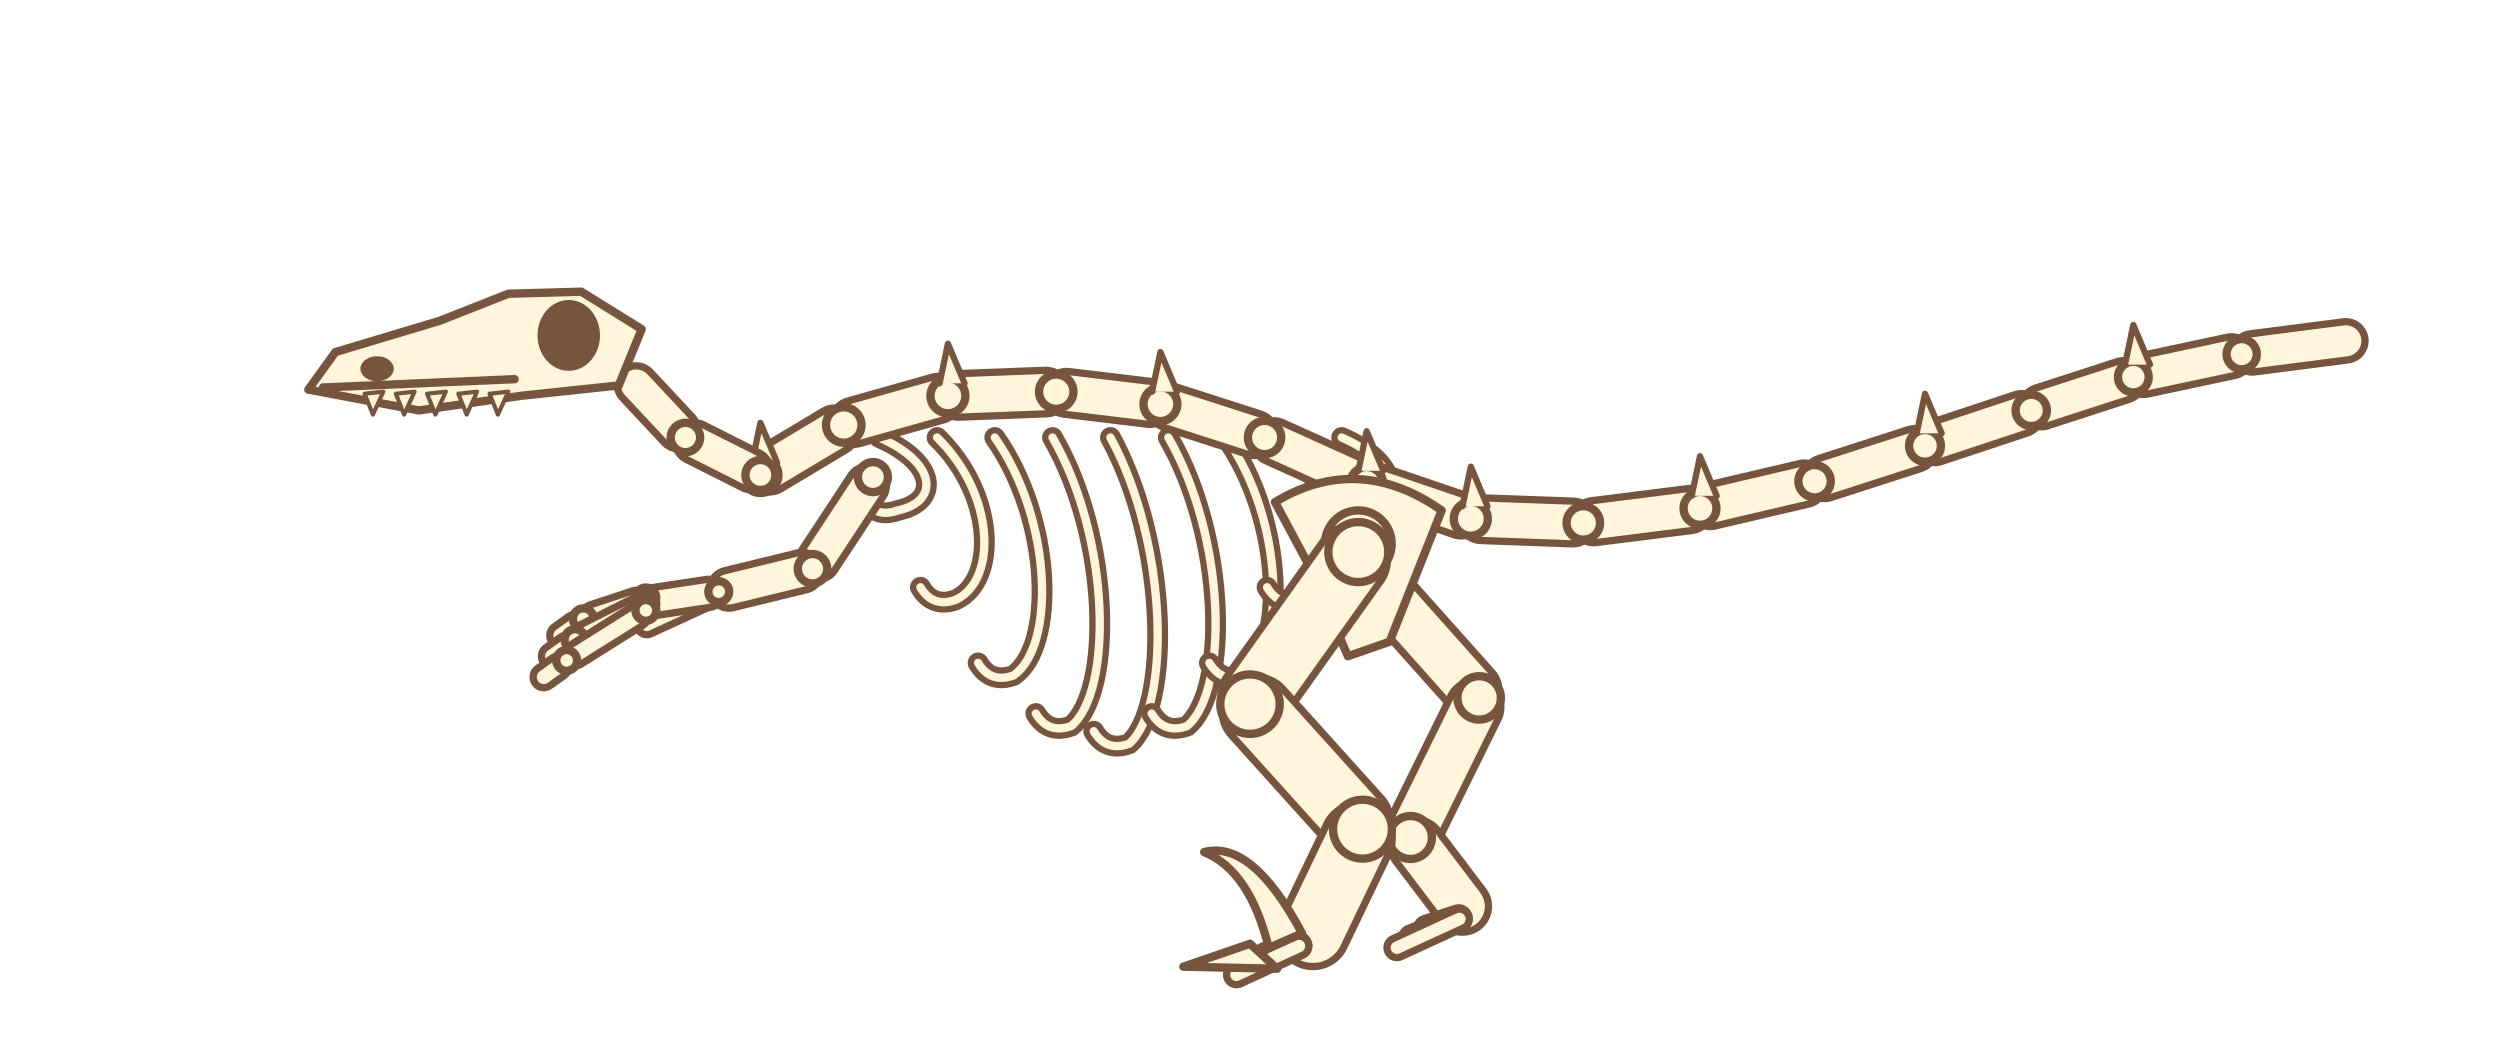
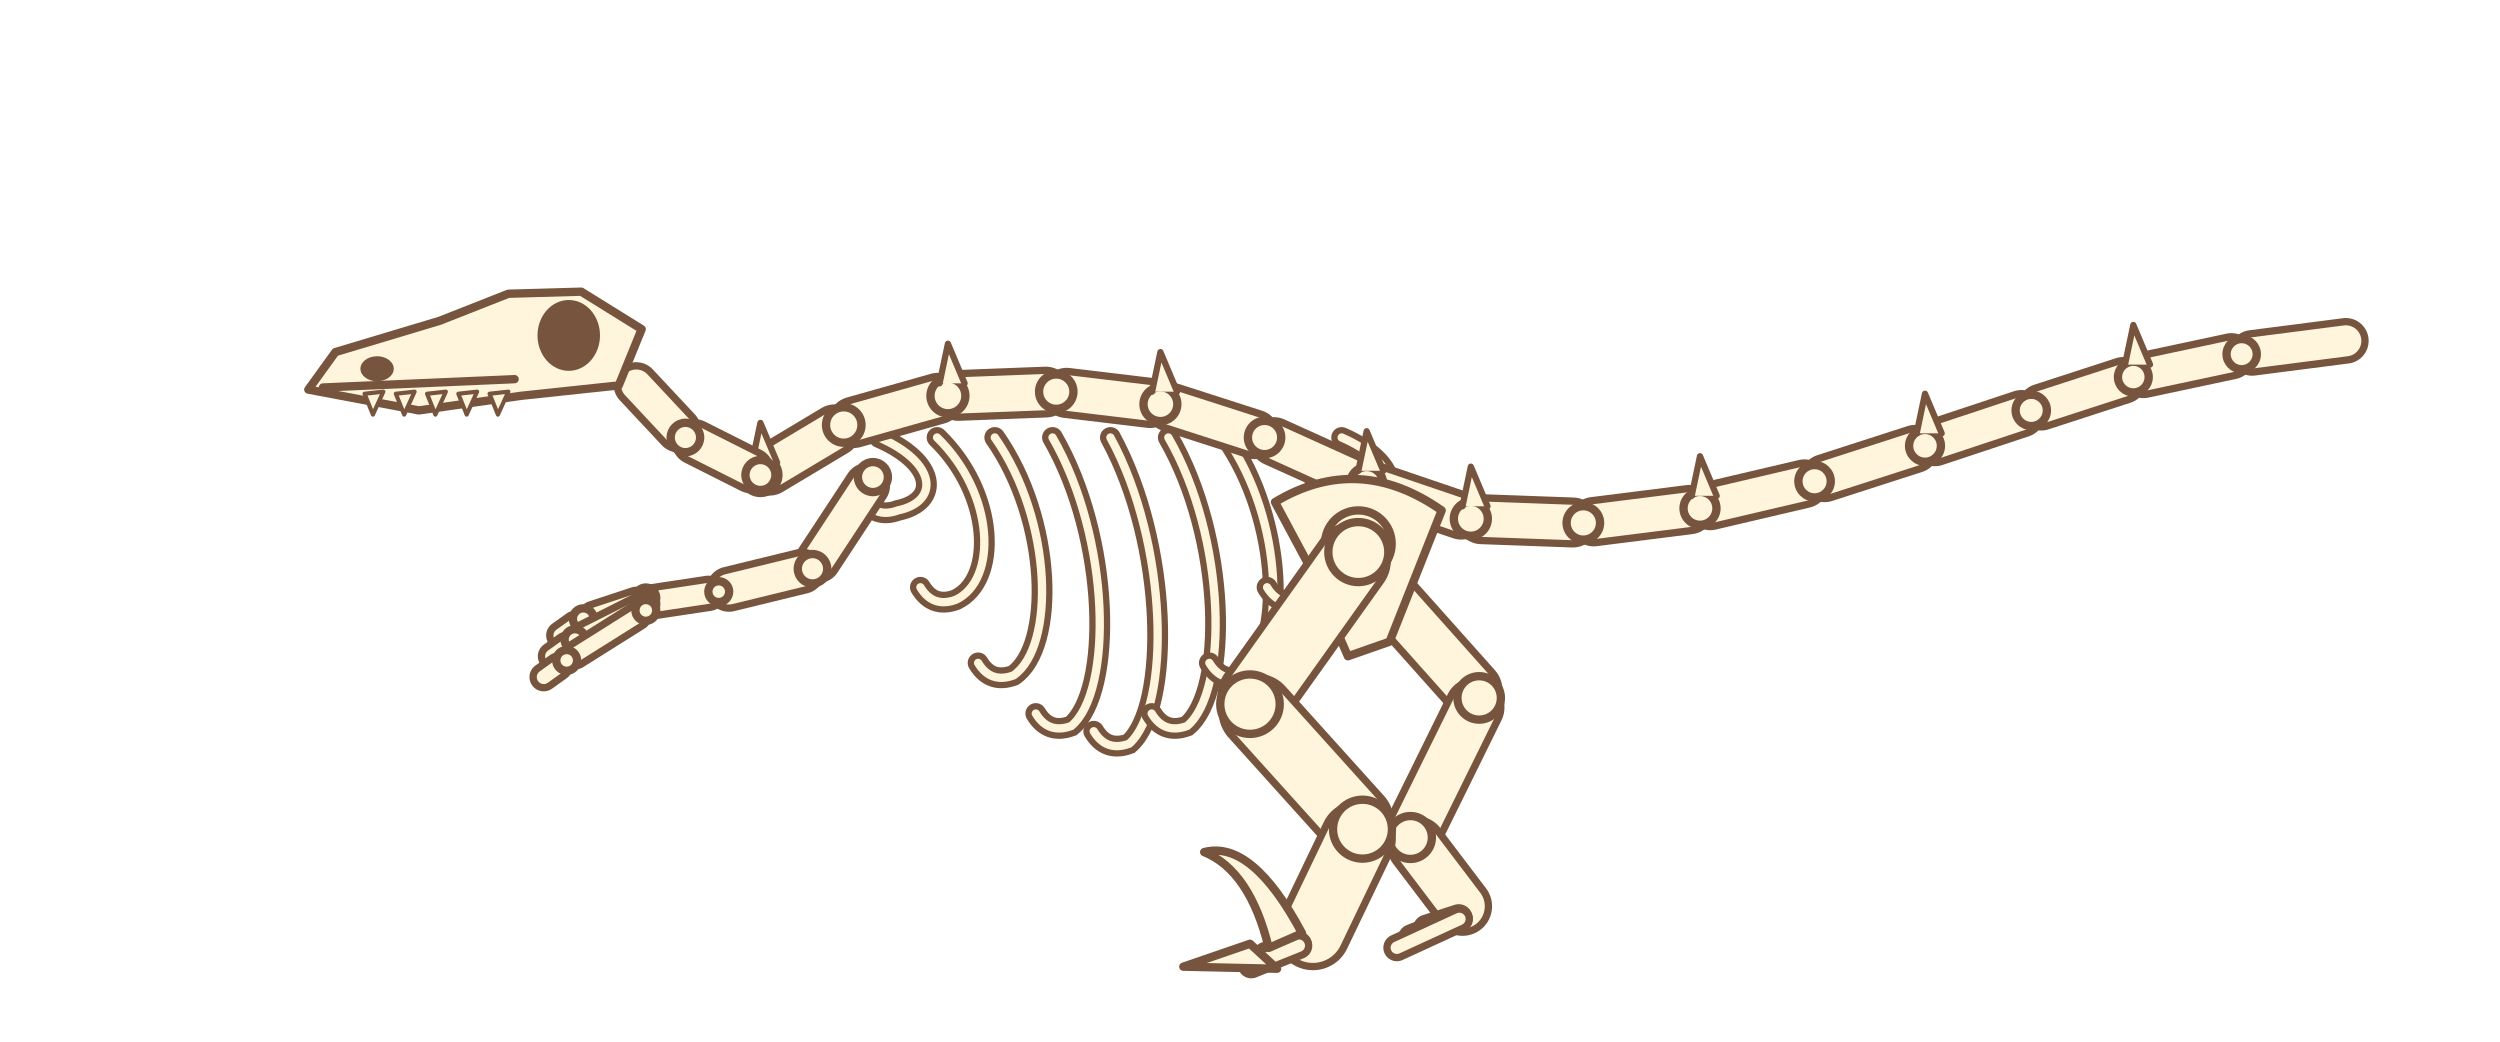
<svg xmlns="http://www.w3.org/2000/svg" width="1200" height="500" viewBox="0 0 1200 500" role="img" aria-labelledby="title desc">
  <path d="M647.3,264.7 L706.7,331.3" stroke="#76543d" stroke-width="29.0" stroke-linecap="round" />
  <path d="M647.3,264.7 L706.7,331.3" stroke="#fff4dc" stroke-width="22.0" stroke-linecap="round" />
  <circle cx="644" cy="261" r="10.56" fill="#fff4dc" stroke="#76543d" stroke-width="4" />
  <path d="M707.8,339.5 L679.2,397.5" stroke="#76543d" stroke-width="28.7" stroke-linecap="round" />
  <path d="M707.8,339.5 L679.2,397.5" stroke="#fff4dc" stroke-width="21.7" stroke-linecap="round" />
  <circle cx="710" cy="335" r="10.43" fill="#fff4dc" stroke="#76543d" stroke-width="4" />
  <path d="M680.0,406.0 L702.0,435.0" stroke="#76543d" stroke-width="28.4" stroke-linecap="round" />
  <path d="M680.0,406.0 L702.0,435.0" stroke="#fff4dc" stroke-width="21.4" stroke-linecap="round" />
  <circle cx="677" cy="402" r="10.3" fill="#fff4dc" stroke="#76543d" stroke-width="4" />
  <path d="M700.2,440.5 L684.8,445.5" stroke="#76543d" stroke-width="13" stroke-linecap="round" />
  <path d="M700.2,440.5 L684.8,445.5" stroke="#fff4dc" stroke-width="6" stroke-linecap="round" />
  <path d="M700.4,440.9 L677.6,450.1" stroke="#76543d" stroke-width="13" stroke-linecap="round" />
  <path d="M700.4,440.9 L677.6,450.1" stroke="#fff4dc" stroke-width="6" stroke-linecap="round" />
  <path d="M700.5,441.1 L670.5,454.9" stroke="#76543d" stroke-width="13" stroke-linecap="round" />
  <path d="M700.5,441.1 L670.5,454.9" stroke="#fff4dc" stroke-width="6" stroke-linecap="round" />
  <path d="M422.0,210.0 C450.0,222.2 451.0,240.8 431.0,245.0 Q420.0,249.0 414.0,239.0" fill="none" stroke="#76543d" stroke-width="10" stroke-linecap="round" />
  <path d="M422.0,210.0 C450.0,222.2 451.0,240.8 431.0,245.0 Q420.0,249.0 414.0,239.0" fill="none" stroke="#fff4dc" stroke-width="4" stroke-linecap="round" />
  <path d="M449.8,210.0 C477.8,237.3 478.8,278.5 458.8,287.9 Q447.8,291.9 441.8,281.9" fill="none" stroke="#76543d" stroke-width="10" stroke-linecap="round" />
  <path d="M449.8,210.0 C477.8,237.3 478.8,278.5 458.8,287.9 Q447.8,291.9 441.8,281.9" fill="none" stroke="#fff4dc" stroke-width="4" stroke-linecap="round" />
  <path d="M477.5,210.0 C505.5,250.0 506.5,310.5 486.5,324.2 Q475.5,328.2 469.5,318.2" fill="none" stroke="#76543d" stroke-width="10" stroke-linecap="round" />
  <path d="M477.5,210.0 C505.5,250.0 506.5,310.5 486.5,324.2 Q475.5,328.2 469.5,318.2" fill="none" stroke="#fff4dc" stroke-width="4" stroke-linecap="round" />
  <path d="M505.2,210.0 C533.2,258.5 534.2,331.9 514.2,348.5 Q503.2,352.5 497.2,342.5" fill="none" stroke="#76543d" stroke-width="10" stroke-linecap="round" />
  <path d="M505.2,210.0 C533.2,258.5 534.2,331.9 514.2,348.5 Q503.2,352.5 497.2,342.5" fill="none" stroke="#fff4dc" stroke-width="4" stroke-linecap="round" />
  <path d="M533.0,210.0 C561.0,261.4 562.0,339.4 542.0,357.0 Q531.0,361.0 525.0,351.0" fill="none" stroke="#76543d" stroke-width="10" stroke-linecap="round" />
  <path d="M533.0,210.0 C561.0,261.4 562.0,339.4 542.0,357.0 Q531.0,361.0 525.0,351.0" fill="none" stroke="#fff4dc" stroke-width="4" stroke-linecap="round" />
  <path d="M560.8,210.0 C588.8,258.5 589.8,331.9 569.8,348.5 Q558.8,352.5 552.8,342.5" fill="none" stroke="#76543d" stroke-width="10" stroke-linecap="round" />
  <path d="M560.8,210.0 C588.8,258.5 589.8,331.9 569.8,348.5 Q558.8,352.5 552.8,342.5" fill="none" stroke="#fff4dc" stroke-width="4" stroke-linecap="round" />
  <path d="M588.5,210.0 C616.5,250.0 617.5,310.5 597.5,324.2 Q586.5,328.2 580.5,318.2" fill="none" stroke="#76543d" stroke-width="10" stroke-linecap="round" />
  <path d="M588.5,210.0 C616.5,250.0 617.5,310.5 597.5,324.2 Q586.5,328.2 580.5,318.2" fill="none" stroke="#fff4dc" stroke-width="4" stroke-linecap="round" />
  <path d="M616.2,210.0 C644.2,237.3 645.2,278.5 625.2,287.9 Q614.2,291.9 608.2,281.9" fill="none" stroke="#76543d" stroke-width="10" stroke-linecap="round" />
  <path d="M616.2,210.0 C644.2,237.3 645.2,278.5 625.2,287.9 Q614.2,291.9 608.2,281.9" fill="none" stroke="#fff4dc" stroke-width="4" stroke-linecap="round" />
  <path d="M644.0,210.0 C672.0,222.2 673.0,240.8 653.0,245.0 Q642.0,249.0 636.0,239.0" fill="none" stroke="#76543d" stroke-width="10" stroke-linecap="round" />
  <path d="M644.0,210.0 C672.0,222.2 673.0,240.8 653.0,245.0 Q642.0,249.0 636.0,239.0" fill="none" stroke="#fff4dc" stroke-width="4" stroke-linecap="round" />
  <path d="M369.3,225.4 L400.7,206.6" stroke="#76543d" stroke-width="25.0" stroke-linecap="round" />
  <path d="M369.3,225.4 L400.7,206.6" stroke="#fff4dc" stroke-width="18.0" stroke-linecap="round" />
  <circle cx="365" cy="228" r="8.64" fill="#fff4dc" stroke="#76543d" stroke-width="4" />
  <path d="M361,222 l4,-19 l8,19" fill="#fff4dc" stroke="#76543d" stroke-width="3" stroke-linecap="round" stroke-linejoin="round" />
  <path d="M409.8,202.7 L450.2,191.3" stroke="#76543d" stroke-width="24.7" stroke-linecap="round" />
  <path d="M409.8,202.7 L450.2,191.3" stroke="#fff4dc" stroke-width="17.7" stroke-linecap="round" />
  <circle cx="405" cy="204" r="8.51" fill="#fff4dc" stroke="#76543d" stroke-width="4" />
  <path d="M460.0,189.8 L502.0,188.2" stroke="#76543d" stroke-width="24.4" stroke-linecap="round" />
  <path d="M460.0,189.8 L502.0,188.2" stroke="#fff4dc" stroke-width="17.4" stroke-linecap="round" />
  <circle cx="455" cy="190" r="8.38" fill="#fff4dc" stroke="#76543d" stroke-width="4" />
  <path d="M451,184 l4,-19 l8,19" fill="#fff4dc" stroke="#76543d" stroke-width="3" stroke-linecap="round" stroke-linejoin="round" />
  <path d="M512.0,188.6 L552.0,193.4" stroke="#76543d" stroke-width="24.1" stroke-linecap="round" />
  <path d="M512.0,188.6 L552.0,193.4" stroke="#fff4dc" stroke-width="17.1" stroke-linecap="round" />
  <circle cx="507" cy="188" r="8.25" fill="#fff4dc" stroke="#76543d" stroke-width="4" />
  <path d="M561.8,195.5 L602.2,208.5" stroke="#76543d" stroke-width="23.8" stroke-linecap="round" />
  <path d="M561.8,195.5 L602.2,208.5" stroke="#fff4dc" stroke-width="16.8" stroke-linecap="round" />
  <circle cx="557" cy="194" r="8.12" fill="#fff4dc" stroke="#76543d" stroke-width="4" />
  <path d="M553,188 l4,-19 l8,19" fill="#fff4dc" stroke="#76543d" stroke-width="3" stroke-linecap="round" stroke-linejoin="round" />
  <path d="M611.6,212.0 L651.4,230.0" stroke="#76543d" stroke-width="23.5" stroke-linecap="round" />
  <path d="M611.6,212.0 L651.4,230.0" stroke="#fff4dc" stroke-width="16.5" stroke-linecap="round" />
  <circle cx="607" cy="210" r="7.99" fill="#fff4dc" stroke="#76543d" stroke-width="4" />
  <path d="M660.7,233.6 L701.3,247.4" stroke="#76543d" stroke-width="23.2" stroke-linecap="round" />
  <path d="M660.7,233.6 L701.3,247.4" stroke="#fff4dc" stroke-width="16.2" stroke-linecap="round" />
  <circle cx="656" cy="232" r="7.86" fill="#fff4dc" stroke="#76543d" stroke-width="4" />
  <path d="M652,226 l4,-19 l8,19" fill="#fff4dc" stroke="#76543d" stroke-width="3" stroke-linecap="round" stroke-linejoin="round" />
  <path d="M711.0,249.2 L755.0,250.8" stroke="#76543d" stroke-width="24.0" stroke-linecap="round" />
  <path d="M711.0,249.2 L755.0,250.8" stroke="#fff4dc" stroke-width="17.0" stroke-linecap="round" />
  <circle cx="706" cy="249" r="8.16" fill="#fff4dc" stroke="#76543d" stroke-width="4" />
  <path d="M702,243 l4,-19 l8,19" fill="#fff4dc" stroke="#76543d" stroke-width="3" stroke-linecap="round" stroke-linejoin="round" />
  <path d="M765.0,250.4 L811.0,244.6" stroke="#76543d" stroke-width="23.7" stroke-linecap="round" />
  <path d="M765.0,250.4 L811.0,244.6" stroke="#fff4dc" stroke-width="16.7" stroke-linecap="round" />
  <circle cx="760" cy="251" r="8.03" fill="#fff4dc" stroke="#76543d" stroke-width="4" />
  <path d="M820.9,242.8 L866.1,232.2" stroke="#76543d" stroke-width="23.4" stroke-linecap="round" />
  <path d="M820.9,242.8 L866.1,232.2" stroke="#fff4dc" stroke-width="16.4" stroke-linecap="round" />
  <circle cx="816" cy="244" r="7.9" fill="#fff4dc" stroke="#76543d" stroke-width="4" />
  <path d="M812,238 l4,-19 l8,19" fill="#fff4dc" stroke="#76543d" stroke-width="3" stroke-linecap="round" stroke-linejoin="round" />
  <path d="M875.8,229.5 L919.2,215.5" stroke="#76543d" stroke-width="23.1" stroke-linecap="round" />
  <path d="M875.8,229.5 L919.2,215.5" stroke="#fff4dc" stroke-width="16.1" stroke-linecap="round" />
  <circle cx="871" cy="231" r="7.77" fill="#fff4dc" stroke="#76543d" stroke-width="4" />
  <path d="M928.7,212.4 L970.3,198.6" stroke="#76543d" stroke-width="22.8" stroke-linecap="round" />
  <path d="M928.7,212.4 L970.3,198.6" stroke="#fff4dc" stroke-width="15.8" stroke-linecap="round" />
  <circle cx="924" cy="214" r="7.64" fill="#fff4dc" stroke="#76543d" stroke-width="4" />
  <path d="M920,208 l4,-19 l8,19" fill="#fff4dc" stroke="#76543d" stroke-width="3" stroke-linecap="round" stroke-linejoin="round" />
  <path d="M979.8,195.4 L1019.2,182.6" stroke="#76543d" stroke-width="22.5" stroke-linecap="round" />
  <path d="M979.8,195.4 L1019.2,182.6" stroke="#fff4dc" stroke-width="15.5" stroke-linecap="round" />
  <circle cx="975" cy="197" r="7.51" fill="#fff4dc" stroke="#76543d" stroke-width="4" />
  <path d="M1028.9,180.0 L1071.1,171.0" stroke="#76543d" stroke-width="22.2" stroke-linecap="round" />
  <path d="M1028.9,180.0 L1071.1,171.0" stroke="#fff4dc" stroke-width="15.2" stroke-linecap="round" />
  <circle cx="1024" cy="181" r="7.38" fill="#fff4dc" stroke="#76543d" stroke-width="4" />
  <path d="M1020,175 l4,-19 l8,19" fill="#fff4dc" stroke="#76543d" stroke-width="3" stroke-linecap="round" stroke-linejoin="round" />
  <path d="M1081.0,169.4 L1126.0,163.6" stroke="#76543d" stroke-width="21.9" stroke-linecap="round" />
  <path d="M1081.0,169.4 L1126.0,163.6" stroke="#fff4dc" stroke-width="14.9" stroke-linecap="round" />
  <circle cx="1076" cy="170" r="7.25" fill="#fff4dc" stroke="#76543d" stroke-width="4" />
  <path d="M612,241 Q652,217 692,245 L667,308 L647,315 L627,269 Z" fill="#fff4dc" stroke="#76543d" stroke-width="4" stroke-linecap="round" stroke-linejoin="round" />
  <circle cx="652" cy="261" r="16" fill="#fff4dc" stroke="#76543d" stroke-width="4" />
  <path d="M649.1,269.1 L602.9,333.9" stroke="#76543d" stroke-width="37.0" stroke-linecap="round" />
  <path d="M649.1,269.1 L602.9,333.9" stroke="#fff4dc" stroke-width="30.0" stroke-linecap="round" />
  <circle cx="652" cy="265" r="14.4" fill="#fff4dc" stroke="#76543d" stroke-width="4" />
  <path d="M603.3,341.7 L650.7,394.3" stroke="#76543d" stroke-width="36.7" stroke-linecap="round" />
  <path d="M603.3,341.7 L650.7,394.3" stroke="#fff4dc" stroke-width="29.7" stroke-linecap="round" />
  <circle cx="600" cy="338" r="14.27" fill="#fff4dc" stroke="#76543d" stroke-width="4" />
  <path d="M651.8,402.5 L630.2,447.5" stroke="#76543d" stroke-width="36.4" stroke-linecap="round" />
  <path d="M651.8,402.5 L630.2,447.5" stroke="#fff4dc" stroke-width="29.4" stroke-linecap="round" />
  <circle cx="654" cy="398" r="14.14" fill="#fff4dc" stroke="#76543d" stroke-width="4" />
  <path d="M623.2,453.5 L607.8,458.5" stroke="#76543d" stroke-width="13" stroke-linecap="round" />
  <path d="M623.2,453.5 L607.8,458.5" stroke="#fff4dc" stroke-width="6" stroke-linecap="round" />
  <path d="M623.4,453.9 L600.6,463.1" stroke="#76543d" stroke-width="13" stroke-linecap="round" />
  <path d="M623.4,453.9 L600.6,463.1" stroke="#fff4dc" stroke-width="6" stroke-linecap="round" />
-   <path d="M623.5,454.1 L593.5,467.9" stroke="#76543d" stroke-width="13" stroke-linecap="round" />
-   <path d="M623.5,454.1 L593.5,467.9" stroke="#fff4dc" stroke-width="6" stroke-linecap="round" />
  <path d="M360.5,225.8 L333.5,212.2" stroke="#76543d" stroke-width="22.0" stroke-linecap="round" />
  <path d="M360.5,225.8 L333.5,212.2" stroke="#fff4dc" stroke-width="15.0" stroke-linecap="round" />
  <circle cx="365" cy="228" r="7.2" fill="#fff4dc" stroke="#76543d" stroke-width="4" />
  <path d="M325.6,206.3 L305.4,184.7" stroke="#76543d" stroke-width="21.7" stroke-linecap="round" />
  <path d="M325.6,206.3 L305.4,184.7" stroke="#fff4dc" stroke-width="14.7" stroke-linecap="round" />
  <circle cx="329" cy="210" r="7.07" fill="#fff4dc" stroke="#76543d" stroke-width="4" />
  <path d="M308,158 L279,140 L244,141 L211,154 L161,169 L148,187 L201,197 L250,190 L297,185 Z" fill="#fff4dc" stroke="#76543d" stroke-width="4" stroke-linecap="round" stroke-linejoin="round" />
  <ellipse cx="273" cy="161" rx="15" ry="17" fill="#76543d" />
  <ellipse cx="181" cy="177" rx="8" ry="6" fill="#76543d" />
  <path d="M155,186 L247,182" fill="none" stroke="#76543d" stroke-width="4" stroke-linecap="round" stroke-linejoin="round" />
  <path d="M175,189 l4,10 l5,-11 Z" fill="#fff4dc" stroke="#76543d" stroke-width="2" stroke-linecap="round" stroke-linejoin="round" />
  <path d="M190,189 l4,10 l5,-11 Z" fill="#fff4dc" stroke="#76543d" stroke-width="2" stroke-linecap="round" stroke-linejoin="round" />
  <path d="M205,189 l4,10 l5,-11 Z" fill="#fff4dc" stroke="#76543d" stroke-width="2" stroke-linecap="round" stroke-linejoin="round" />
  <path d="M220,189 l4,10 l5,-11 Z" fill="#fff4dc" stroke="#76543d" stroke-width="2" stroke-linecap="round" stroke-linejoin="round" />
  <path d="M235,189 l4,10 l5,-11 Z" fill="#fff4dc" stroke="#76543d" stroke-width="2" stroke-linecap="round" stroke-linejoin="round" />
  <path d="M416.2,233.2 L392.8,268.8" stroke="#76543d" stroke-width="22.0" stroke-linecap="round" />
  <path d="M416.2,233.2 L392.8,268.8" stroke="#fff4dc" stroke-width="15.0" stroke-linecap="round" />
  <circle cx="419" cy="229" r="7.2" fill="#fff4dc" stroke="#76543d" stroke-width="4" />
  <path d="M385.1,274.2 L349.9,282.8" stroke="#76543d" stroke-width="21.7" stroke-linecap="round" />
  <path d="M385.1,274.2 L349.9,282.8" stroke="#fff4dc" stroke-width="14.7" stroke-linecap="round" />
  <circle cx="390" cy="273" r="7.07" fill="#fff4dc" stroke="#76543d" stroke-width="4" />
-   <path d="M340.2,285.5 L324.8,290.5" stroke="#76543d" stroke-width="13" stroke-linecap="round" />
-   <path d="M340.2,285.5 L324.8,290.5" stroke="#fff4dc" stroke-width="6" stroke-linecap="round" />
-   <path d="M340.4,285.9 L317.6,295.1" stroke="#76543d" stroke-width="13" stroke-linecap="round" />
-   <path d="M340.4,285.9 L317.6,295.1" stroke="#fff4dc" stroke-width="6" stroke-linecap="round" />
-   <path d="M340.5,286.1 L310.5,299.9" stroke="#76543d" stroke-width="13" stroke-linecap="round" />
-   <path d="M340.5,286.1 L310.5,299.9" stroke="#fff4dc" stroke-width="6" stroke-linecap="round" />
  <path d="M340.1,284.8 L310.9,289.2" stroke="#76543d" stroke-width="17.0" stroke-linecap="round" />
  <path d="M340.1,284.8 L310.9,289.2" stroke="#fff4dc" stroke-width="10.0" stroke-linecap="round" />
  <circle cx="345" cy="284" r="5" fill="#fff4dc" stroke="#76543d" stroke-width="4" />
-   <path d="M301.2,291.5 L285.8,296.5" stroke="#76543d" stroke-width="13" stroke-linecap="round" />
-   <path d="M301.2,291.5 L285.8,296.5" stroke="#fff4dc" stroke-width="6" stroke-linecap="round" />
-   <path d="M301.4,291.9 L278.6,301.1" stroke="#76543d" stroke-width="13" stroke-linecap="round" />
-   <path d="M301.4,291.9 L278.6,301.1" stroke="#fff4dc" stroke-width="6" stroke-linecap="round" />
-   <path d="M301.5,292.1 L271.5,305.9" stroke="#76543d" stroke-width="13" stroke-linecap="round" />
-   <path d="M301.5,292.1 L271.5,305.9" stroke="#fff4dc" stroke-width="6" stroke-linecap="round" />
  <path d="M305.3,288.6 L284.7,295.4" stroke="#76543d" stroke-width="14.0" stroke-linecap="round" />
  <path d="M305.3,288.6 L284.7,295.4" stroke="#fff4dc" stroke-width="7.0" stroke-linecap="round" />
  <circle cx="310" cy="287" r="5" fill="#fff4dc" stroke="#76543d" stroke-width="4" />
  <path d="M276.0,300.0 L269.0,305.0" stroke="#76543d" stroke-width="13.7" stroke-linecap="round" />
  <path d="M276.0,300.0 L269.0,305.0" stroke="#fff4dc" stroke-width="6.7" stroke-linecap="round" />
  <circle cx="280" cy="297" r="5" fill="#fff4dc" stroke="#76543d" stroke-width="4" />
  <path d="M305.5,292.2 L280.5,304.8" stroke="#76543d" stroke-width="14.0" stroke-linecap="round" />
  <path d="M305.5,292.2 L280.5,304.8" stroke="#fff4dc" stroke-width="7.0" stroke-linecap="round" />
  <circle cx="310" cy="290" r="5" fill="#fff4dc" stroke="#76543d" stroke-width="4" />
  <path d="M272.0,310.0 L265.0,315.0" stroke="#76543d" stroke-width="13.7" stroke-linecap="round" />
  <path d="M272.0,310.0 L265.0,315.0" stroke="#fff4dc" stroke-width="6.7" stroke-linecap="round" />
  <circle cx="276" cy="307" r="5" fill="#fff4dc" stroke="#76543d" stroke-width="4" />
  <path d="M305.8,295.7 L276.2,314.3" stroke="#76543d" stroke-width="14.0" stroke-linecap="round" />
  <path d="M305.8,295.7 L276.2,314.3" stroke="#fff4dc" stroke-width="7.0" stroke-linecap="round" />
  <circle cx="310" cy="293" r="5" fill="#fff4dc" stroke="#76543d" stroke-width="4" />
  <path d="M268.0,320.0 L261.0,325.0" stroke="#76543d" stroke-width="13.7" stroke-linecap="round" />
  <path d="M268.0,320.0 L261.0,325.0" stroke="#fff4dc" stroke-width="6.7" stroke-linecap="round" />
  <circle cx="272" cy="317" r="5" fill="#fff4dc" stroke="#76543d" stroke-width="4" />
  <path d="M625,448 Q601,403 578,409 Q600,418 609,455 Z" fill="#fff4dc" stroke="#76543d" stroke-width="4" stroke-linecap="round" stroke-linejoin="round" />
  <path d="M600,453 L568,464 L613,465 Z" fill="#fff4dc" stroke="#76543d" stroke-width="4" stroke-linecap="round" stroke-linejoin="round" />
</svg>
